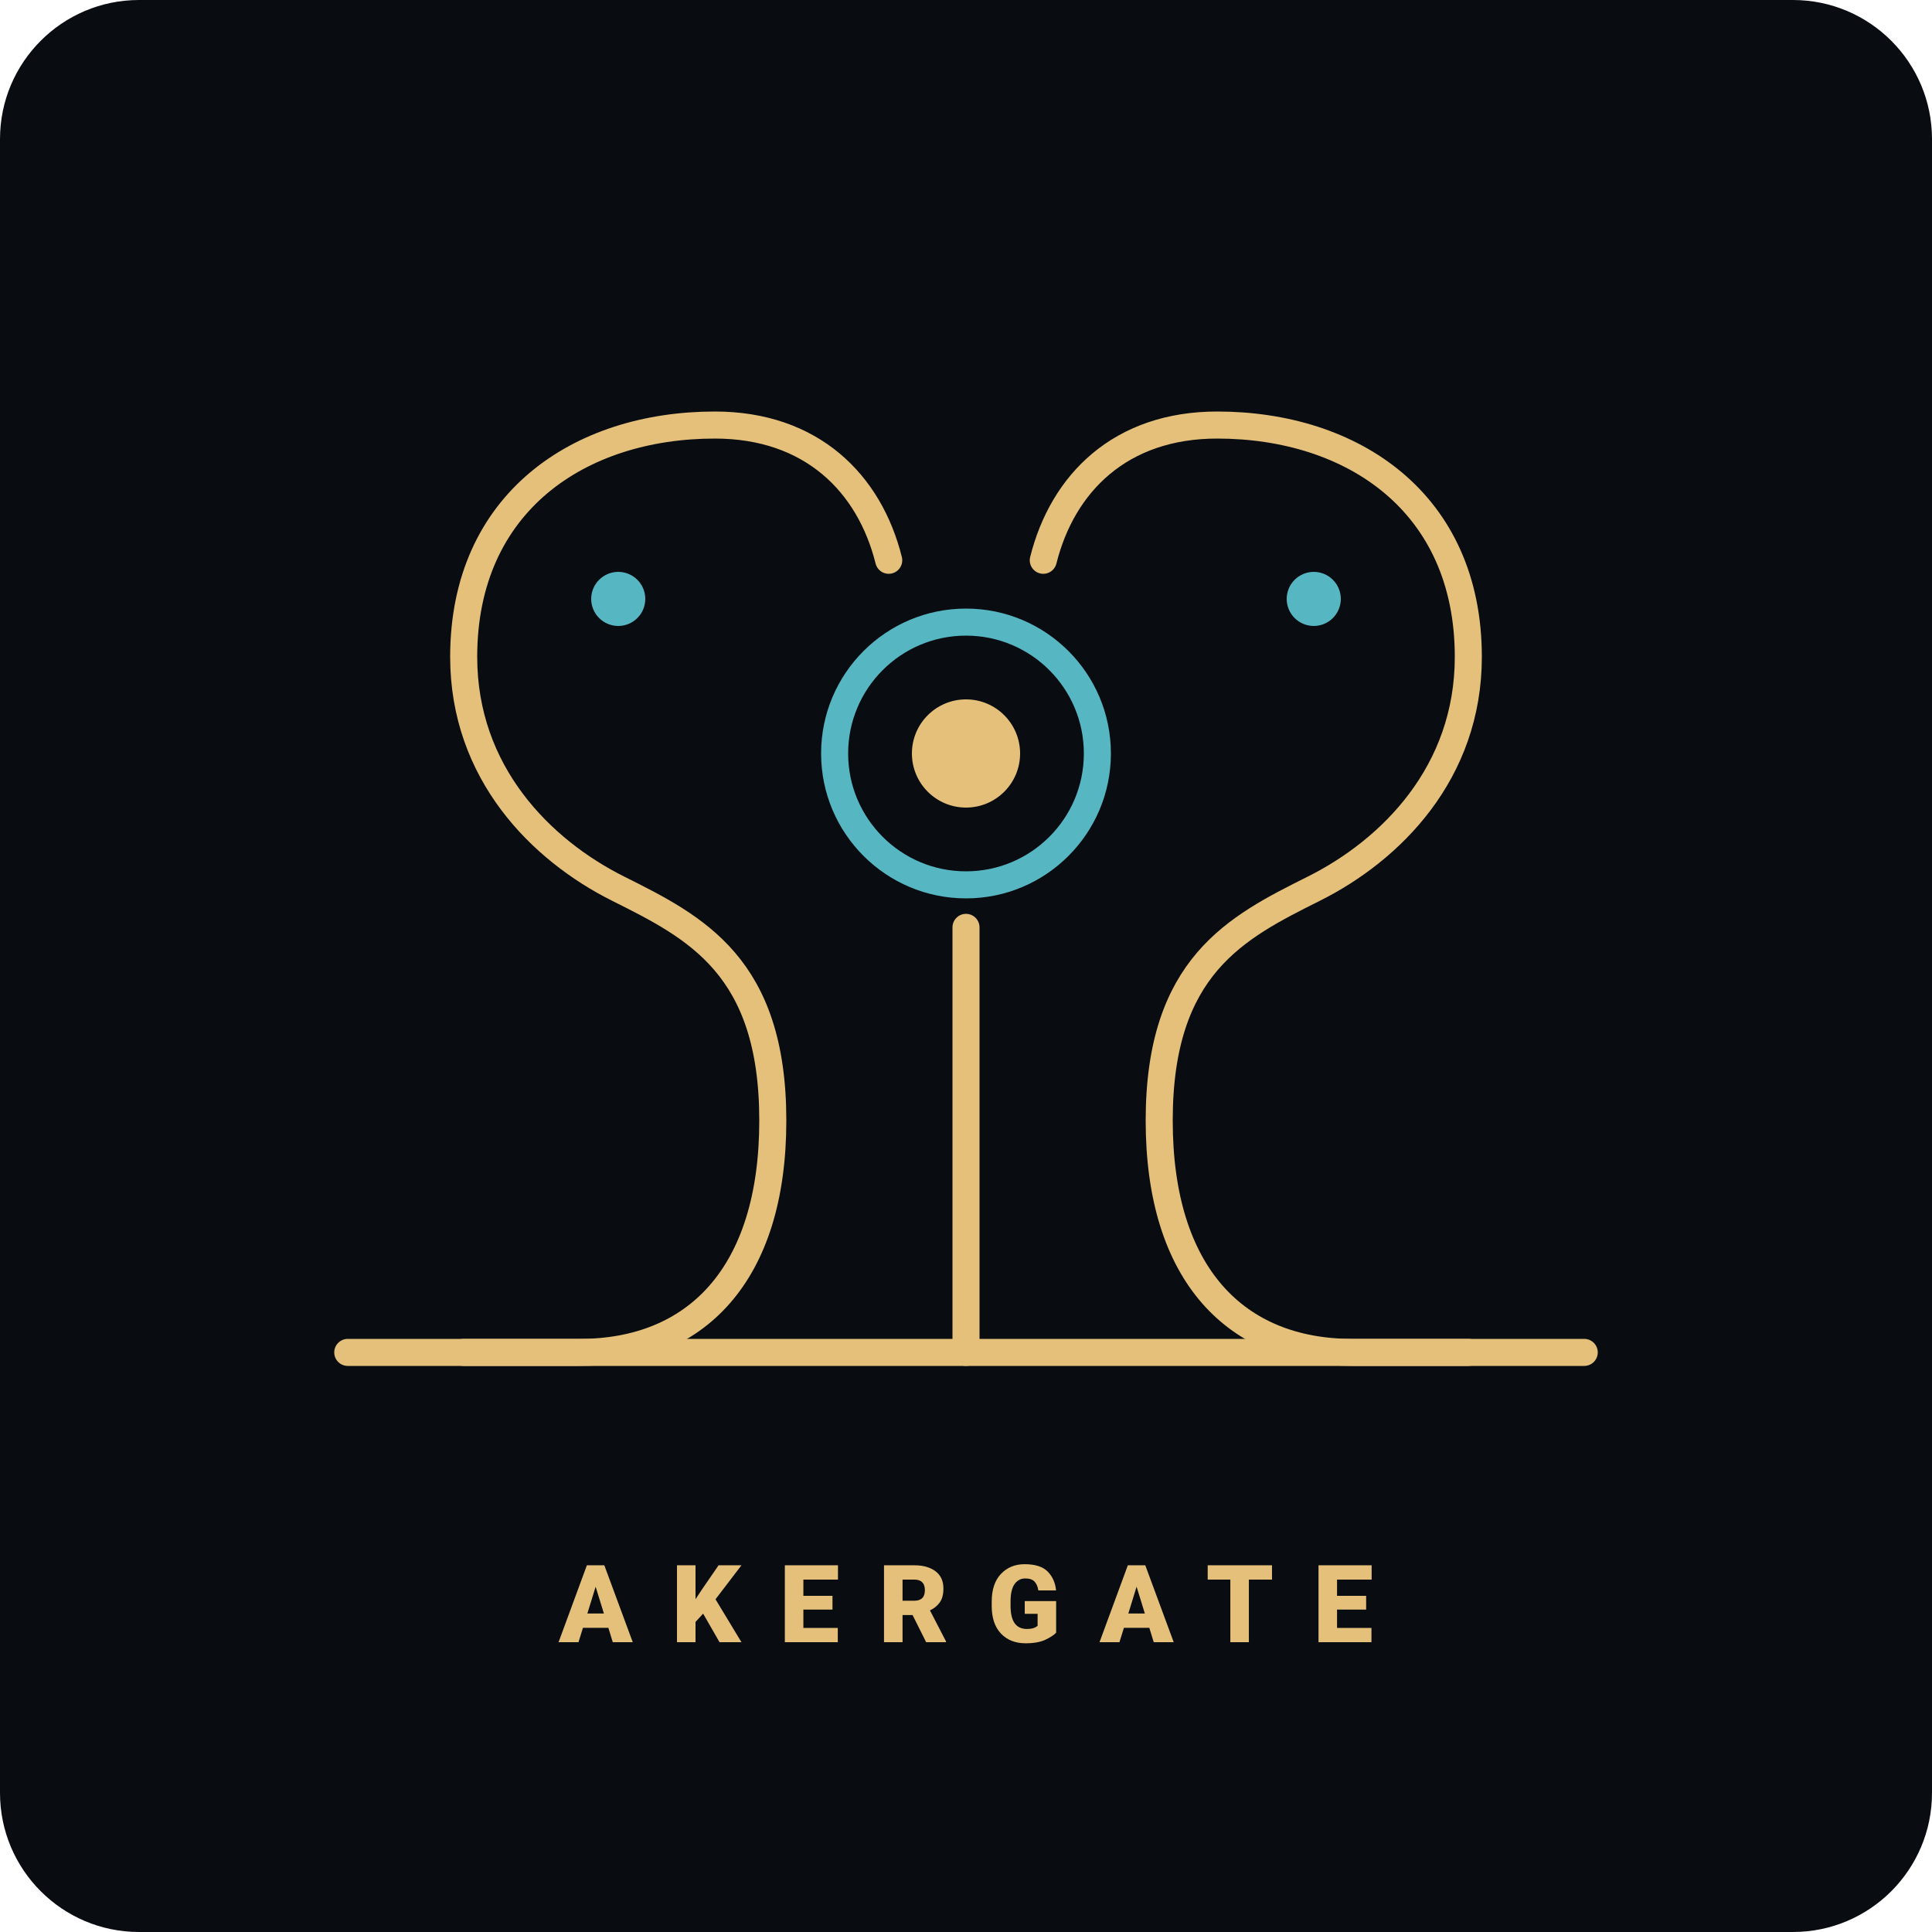
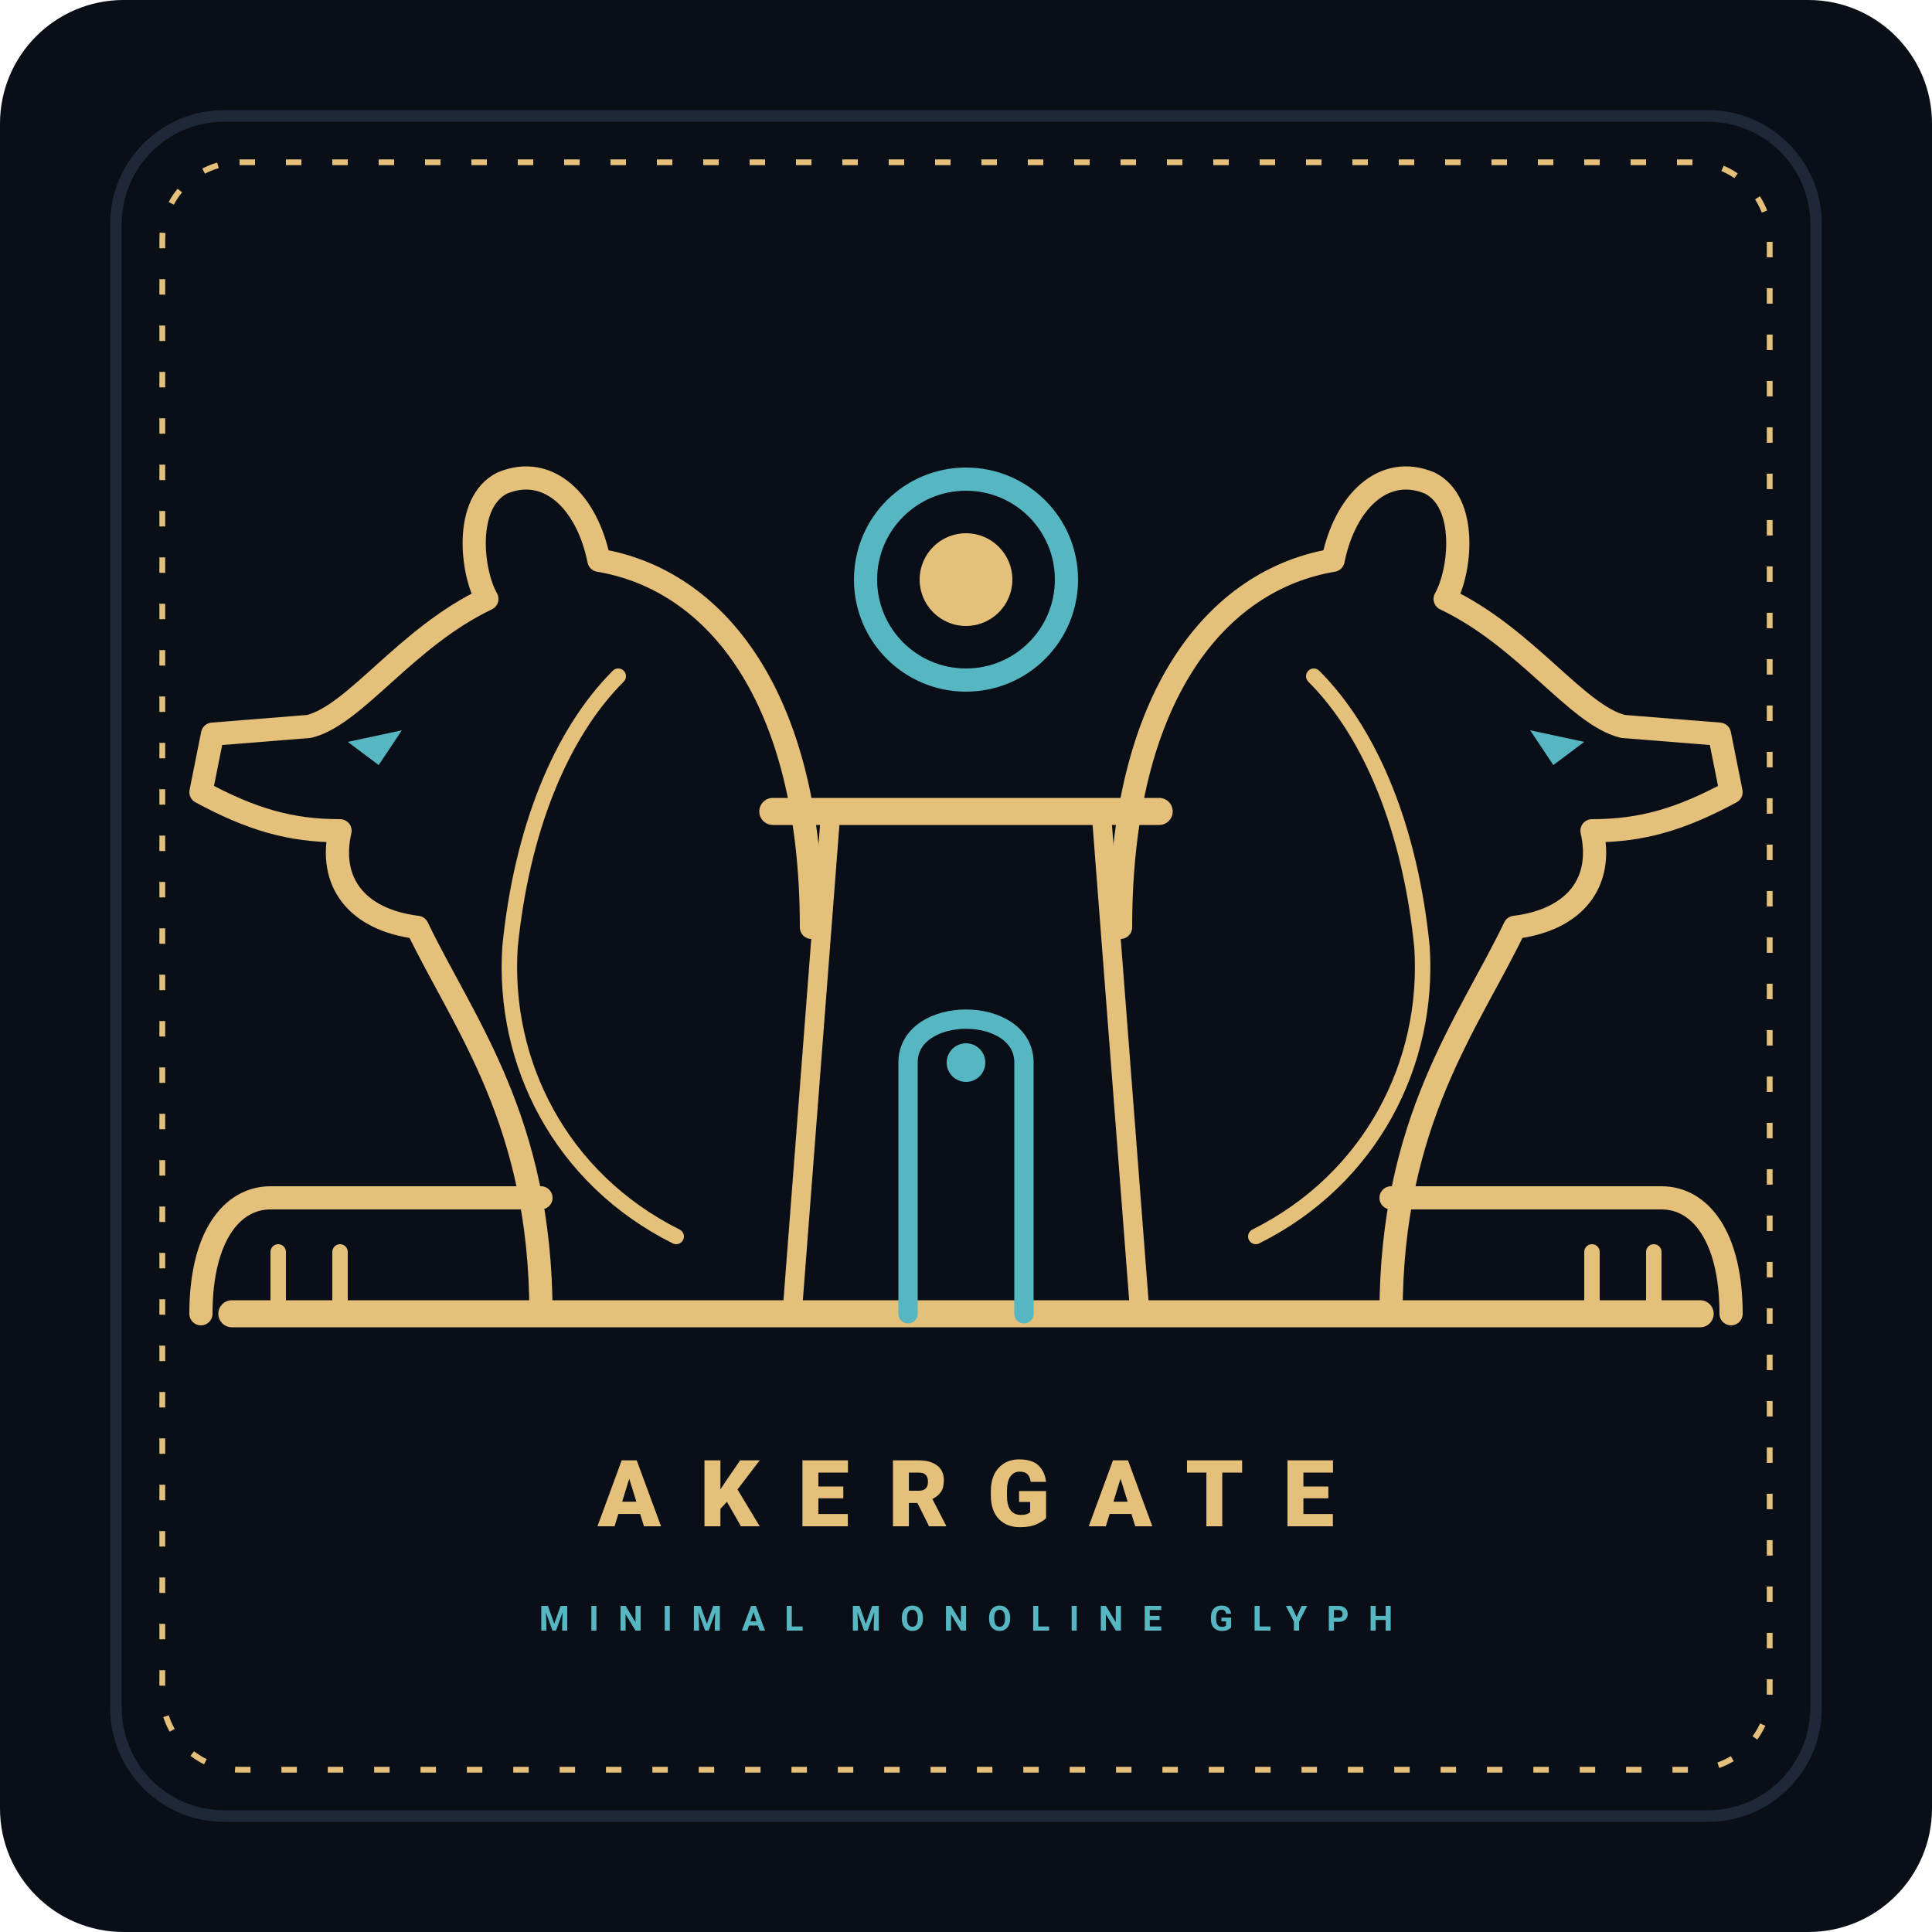
<svg xmlns="http://www.w3.org/2000/svg" viewBox="0 0 500 500" width="100%" height="100%">
-   <rect width="500" height="500" rx="36" fill="#090D12" />
-   <path d="M 120,350 L 150,350 C 180,350 200,330 200,290 C 200,250 180,240 160,230 C 140,220 120,200 120,170 C 120,130 150,110 185,110 C 210,110 225,125 230,145" fill="none" stroke="#E5C07B" stroke-width="7" stroke-linecap="round" stroke-linejoin="round" />
-   <path d="M 380,350 L 350,350 C 320,350 300,330 300,290 C 300,250 320,240 340,230 C 360,220 380,200 380,170 C 380,130 350,110 315,110 C 290,110 275,125 270,145" fill="none" stroke="#E5C07B" stroke-width="7" stroke-linecap="round" stroke-linejoin="round" />
-   <circle cx="160" cy="155" r="7" fill="#56B6C2" />
-   <circle cx="340" cy="155" r="7" fill="#56B6C2" />
-   <circle cx="250" cy="195" r="34" fill="none" stroke="#56B6C2" stroke-width="7" />
-   <circle cx="250" cy="195" r="14" fill="#E5C07B" />
-   <line x1="250" y1="240" x2="250" y2="350" stroke="#E5C07B" stroke-width="7" stroke-linecap="round" />
-   <line x1="90" y1="350" x2="410" y2="350" stroke="#E5C07B" stroke-width="7" stroke-linecap="round" />
-   <text x="250" y="425" font-family="-apple-system, BlinkMacSystemFont, 'Segoe UI', Roboto, sans-serif" font-size="28" font-weight="900" letter-spacing="10" fill="#E5C07B" text-anchor="middle">AKERGATE</text>
+   <rect width="500" height="500" rx="32" fill="#0A0E17" />
+   <rect x="30" y="30" width="440" height="440" rx="28" fill="none" stroke="#1E2838" stroke-width="3" />
+   <rect x="42" y="42" width="416" height="416" rx="20" fill="none" stroke="#E5C07B" stroke-width="1.5" stroke-dasharray="4 8" />
+   <g fill="none" stroke="#E5C07B" stroke-width="6" stroke-linecap="round" stroke-linejoin="round">
+     <line x1="60" y1="340" x2="440" y2="340" stroke-width="7" />
+     <path d="M 210,240               C 210,180 185,150 155,145               C 152,130 142,120 130,125               C 120,130 122,148 126,155               C 105,165 92,185 80,188               L 55,190               L 52,205               C 65,212 75,215 88,215               C 85,228 92,238 108,240               C 120,265 140,290 140,340" />
+     <path d="M 140,310 L 70,310 C 60,310 52,320 52,340" />
+     <line x1="72" y1="324" x2="72" y2="340" stroke-width="4" />
+     <line x1="88" y1="324" x2="88" y2="340" stroke-width="4" />
+     <path d="M 160,175 C 145,190 135,215 132,245 C 130,275 145,305 175,320" stroke-width="4" />
+     <path d="M 290,240               C 290,180 315,150 345,145               C 348,130 358,120 370,125               C 380,130 378,148 374,155               C 395,165 408,185 420,188               L 445,190               L 448,205               C 435,212 425,215 412,215               C 415,228 408,238 392,240               C 380,265 360,290 360,340" />
+     <path d="M 360,310 L 430,310 C 440,310 448,320 448,340" />
+     <line x1="428" y1="324" x2="428" y2="340" stroke-width="4" />
+     <line x1="412" y1="324" x2="412" y2="340" stroke-width="4" />
+     <path d="M 340,175 C 355,190 365,215 368,245 C 370,275 355,305 325,320" stroke-width="4" />
+     <path d="M 205,340 L 215,210 L 285,210 L 295,340" stroke-width="5" />
+     <line x1="200" y1="210" x2="300" y2="210" stroke-width="7" />
+     <path d="M 235,340 L 235,275 C 235,260 265,260 265,275 L 265,340" stroke="#56B6C2" stroke-width="5" />
+     <circle cx="250" cy="150" r="26" stroke="#56B6C2" stroke-width="6" />
+   </g>
+   <polygon points="90,192 104,189 98,198" fill="#56B6C2" />
+   <polygon points="410,192 396,189 402,198" fill="#56B6C2" />
+   <circle cx="250" cy="150" r="12" fill="#E5C07B" />
+   <circle cx="250" cy="275" r="5" fill="#56B6C2" />
+   <text x="250" y="395" font-family="'Segoe UI', -apple-system, Roboto, sans-serif" font-size="24" font-weight="900" letter-spacing="10" fill="#E5C07B" text-anchor="middle">AKERGATE</text>
+   <text x="250" y="422" font-family="'Segoe UI', -apple-system, Roboto, sans-serif" font-size="9" font-weight="700" letter-spacing="5" fill="#56B6C2" text-anchor="middle">MINIMAL MONOLINE GLYPH</text>
</svg>
